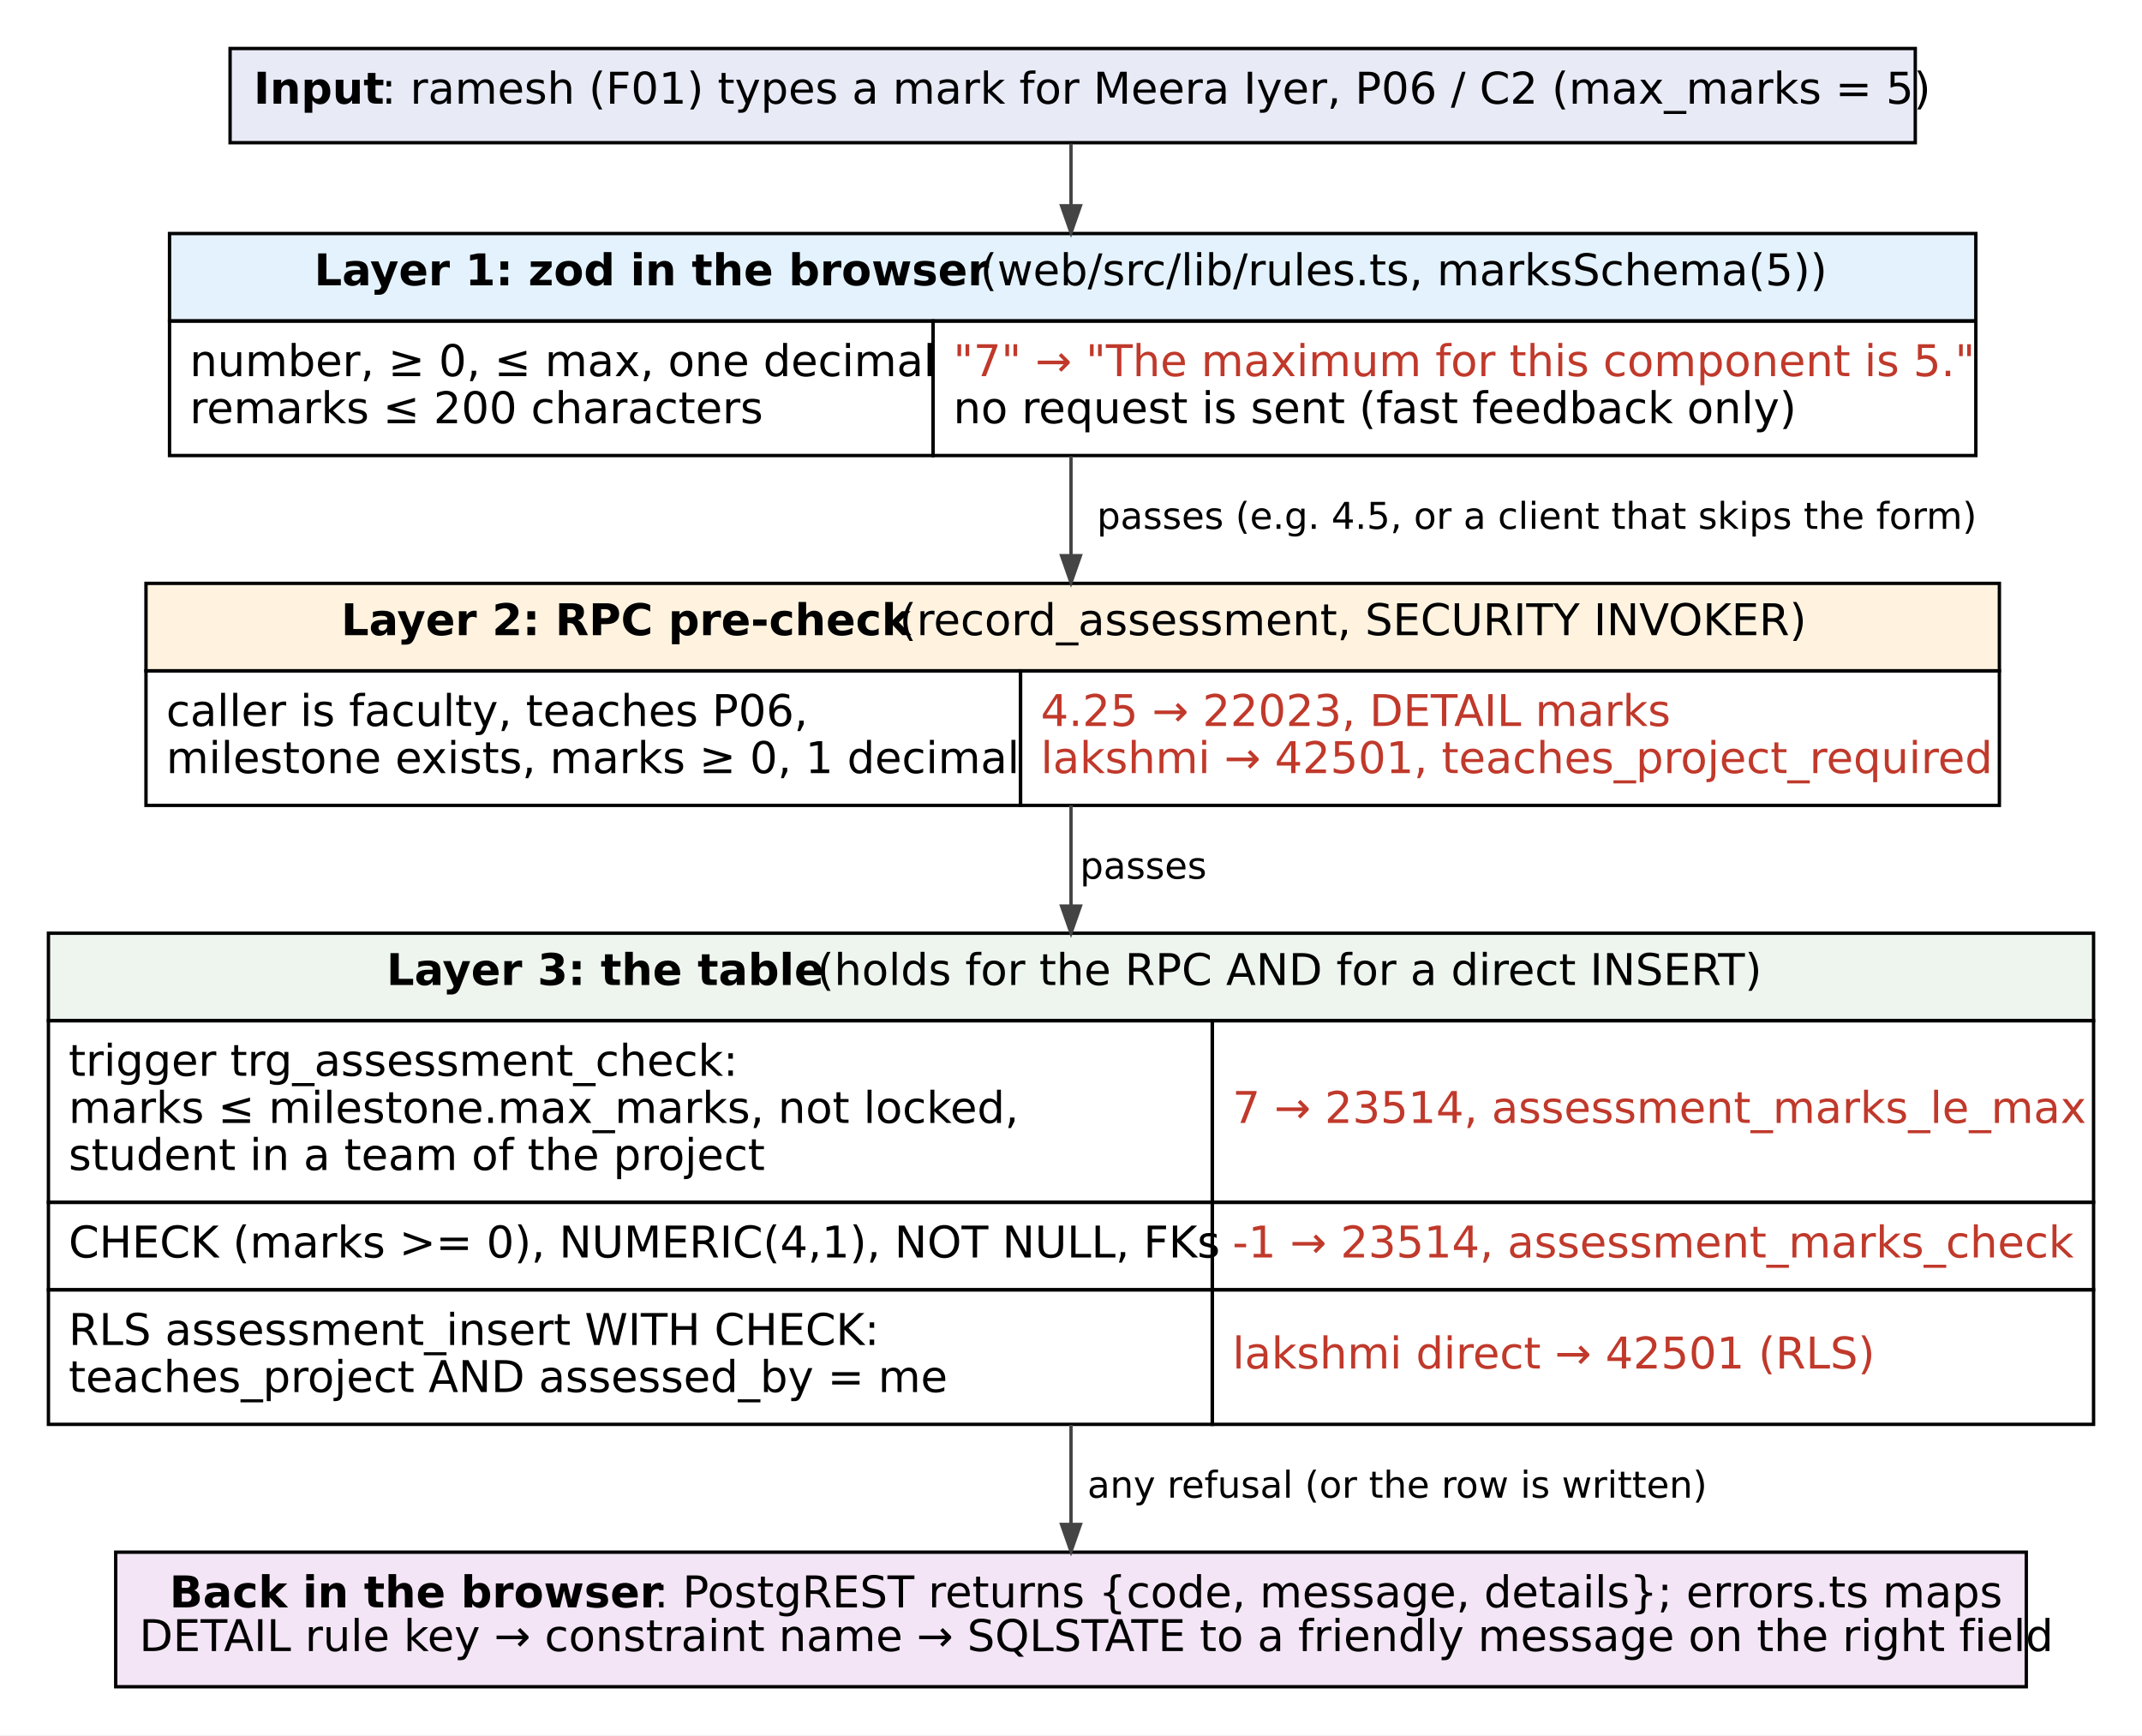
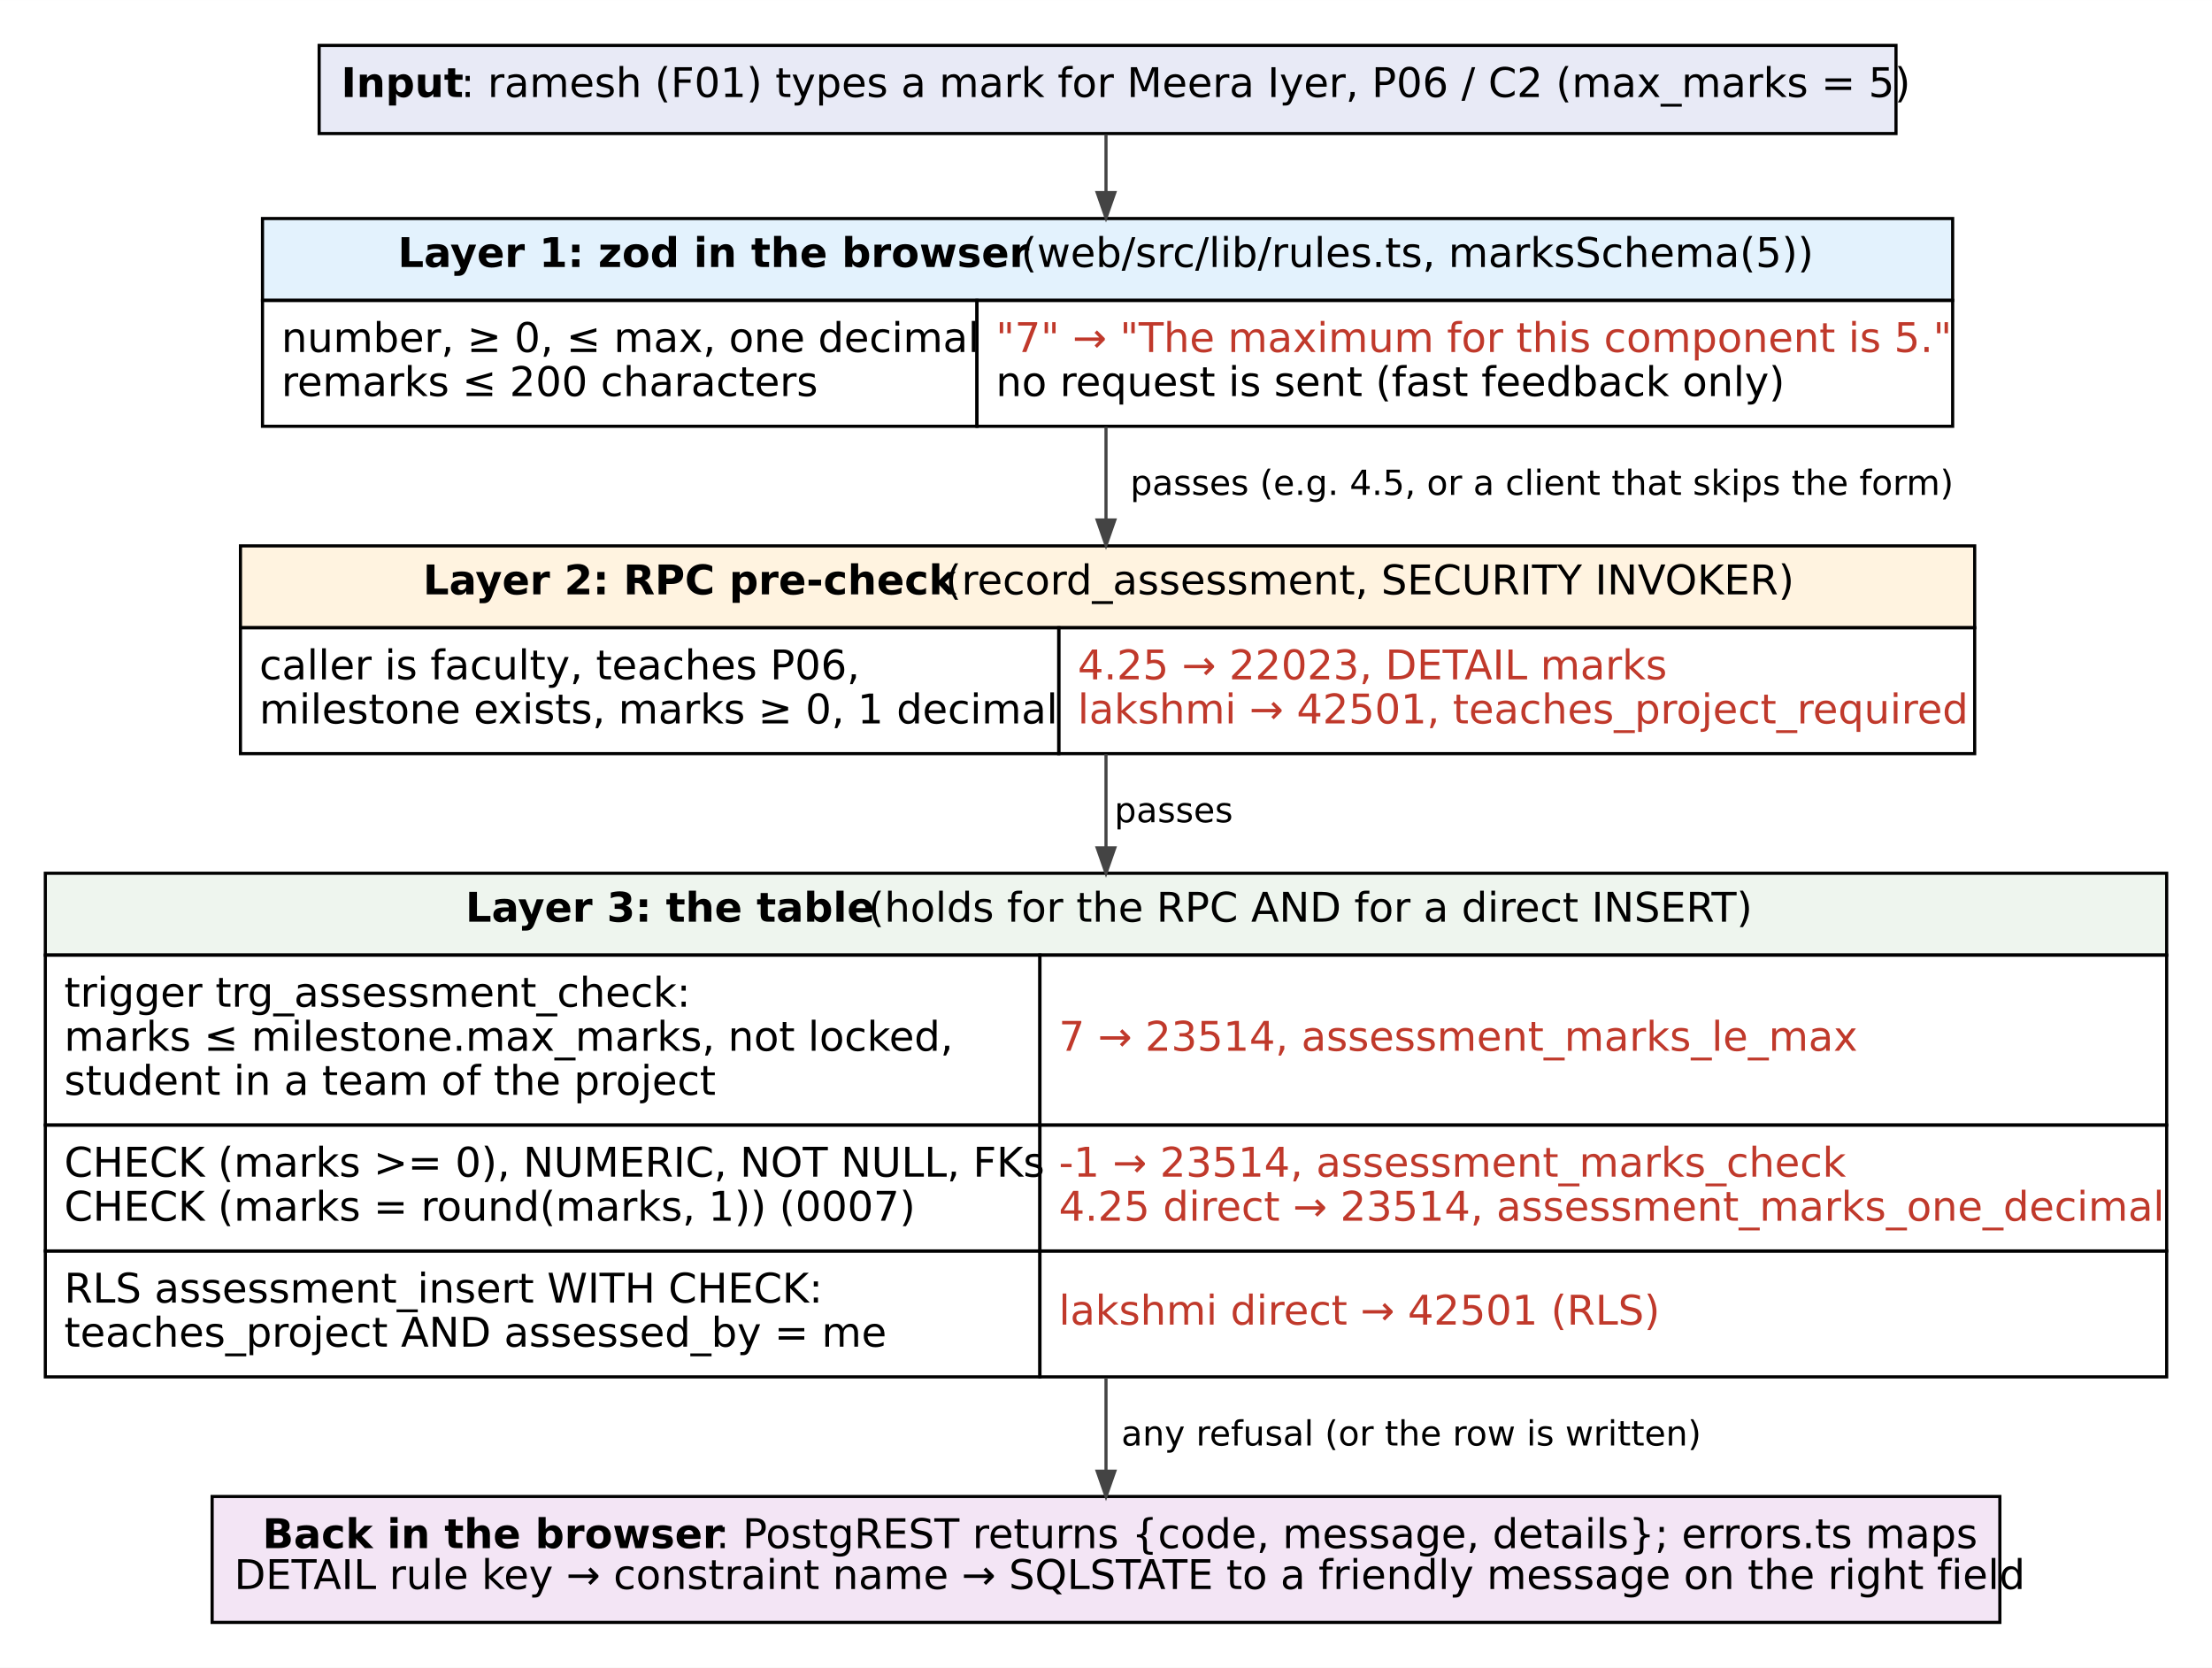
- <svg xmlns="http://www.w3.org/2000/svg" width="637pt" height="516pt" viewBox="0.00 0.00 636.80 515.80">
-   <g id="graph0" class="graph" transform="scale(1 1) rotate(0) translate(14.4 501.4)">
-     <polygon fill="#ffffff" stroke="transparent" points="-14.4,14.4 -14.4,-501.4 622.4,-501.4 622.4,14.4 -14.4,14.4" />
+ <svg xmlns="http://www.w3.org/2000/svg" width="703pt" height="530pt" viewBox="0.00 0.00 702.80 529.80">
+   <g id="graph0" class="graph" transform="scale(1 1) rotate(0) translate(14.4 515.4)">
+     <polygon fill="#ffffff" stroke="transparent" points="-14.4,14.4 -14.4,-515.4 688.4,-515.4 688.4,14.4 -14.4,14.4" />
    <g id="node1" class="node">
-       <polygon fill="#e8eaf6" stroke="transparent" points="54,-459 54,-487 555,-487 555,-459 54,-459" />
-       <polygon fill="none" stroke="#000000" points="54,-459 54,-487 555,-487 555,-459 54,-459" />
-       <text text-anchor="start" x="61" y="-470.6" font-family="DejaVu Sans" font-weight="bold" font-size="13.00" fill="#000000">Input</text>
-       <text text-anchor="start" x="99" y="-470.6" font-family="DejaVu Sans" font-size="13.00" fill="#000000">: ramesh (F01) types a mark for Meera Iyer, P06 / C2 (max_marks = 5)</text>
+       <polygon fill="#e8eaf6" stroke="transparent" points="87,-473 87,-501 588,-501 588,-473 87,-473" />
+       <polygon fill="none" stroke="#000000" points="87,-473 87,-501 588,-501 588,-473 87,-473" />
+       <text text-anchor="start" x="94" y="-484.6" font-family="DejaVu Sans" font-weight="bold" font-size="13.00" fill="#000000">Input</text>
+       <text text-anchor="start" x="132" y="-484.6" font-family="DejaVu Sans" font-size="13.00" fill="#000000">: ramesh (F01) types a mark for Meera Iyer, P06 / C2 (max_marks = 5)</text>
    </g>
    <g id="node2" class="node">
-       <polygon fill="#e3f2fd" stroke="transparent" points="36,-406 36,-432 573,-432 573,-406 36,-406" />
-       <polygon fill="none" stroke="#000000" points="36,-406 36,-432 573,-432 573,-406 36,-406" />
-       <text text-anchor="start" x="79" y="-416.6" font-family="DejaVu Sans" font-weight="bold" font-size="13.00" fill="#000000">Layer 1: zod in the browser</text>
-       <text text-anchor="start" x="277" y="-416.6" font-family="DejaVu Sans" font-size="13.00" fill="#000000"> (web/src/lib/rules.ts, marksSchema(5))</text>
-       <polygon fill="none" stroke="#000000" points="36,-366 36,-406 263,-406 263,-366 36,-366" />
-       <text text-anchor="start" x="42" y="-389.6" font-family="DejaVu Sans" font-size="13.00" fill="#000000">number, ≥ 0, ≤ max, one decimal</text>
-       <text text-anchor="start" x="42" y="-375.6" font-family="DejaVu Sans" font-size="13.00" fill="#000000">remarks ≤ 200 characters</text>
-       <polygon fill="none" stroke="#000000" points="263,-366 263,-406 573,-406 573,-366 263,-366" />
-       <text text-anchor="start" x="269" y="-389.6" font-family="DejaVu Sans" font-size="13.00" fill="#c0392b">"7" → "The maximum for this component is 5."</text>
-       <text text-anchor="start" x="269" y="-375.6" font-family="DejaVu Sans" font-size="13.00" fill="#000000">no request is sent (fast feedback only)</text>
+       <polygon fill="#e3f2fd" stroke="transparent" points="69,-420 69,-446 606,-446 606,-420 69,-420" />
+       <polygon fill="none" stroke="#000000" points="69,-420 69,-446 606,-446 606,-420 69,-420" />
+       <text text-anchor="start" x="112" y="-430.6" font-family="DejaVu Sans" font-weight="bold" font-size="13.00" fill="#000000">Layer 1: zod in the browser</text>
+       <text text-anchor="start" x="310" y="-430.6" font-family="DejaVu Sans" font-size="13.00" fill="#000000"> (web/src/lib/rules.ts, marksSchema(5))</text>
+       <polygon fill="none" stroke="#000000" points="69,-380 69,-420 296,-420 296,-380 69,-380" />
+       <text text-anchor="start" x="75" y="-403.6" font-family="DejaVu Sans" font-size="13.00" fill="#000000">number, ≥ 0, ≤ max, one decimal</text>
+       <text text-anchor="start" x="75" y="-389.6" font-family="DejaVu Sans" font-size="13.00" fill="#000000">remarks ≤ 200 characters</text>
+       <polygon fill="none" stroke="#000000" points="296,-380 296,-420 606,-420 606,-380 296,-380" />
+       <text text-anchor="start" x="302" y="-403.6" font-family="DejaVu Sans" font-size="13.00" fill="#c0392b">"7" → "The maximum for this component is 5."</text>
+       <text text-anchor="start" x="302" y="-389.6" font-family="DejaVu Sans" font-size="13.00" fill="#000000">no request is sent (fast feedback only)</text>
    </g>
    <g id="edge1" class="edge">
-       <path fill="none" stroke="#444444" d="M304,-458.732C304,-453.416 304,-447.079 304,-440.55" />
-       <polygon fill="#444444" stroke="#444444" points="306.8,-440.239 304,-432.239 301.2,-440.239 306.8,-440.239" />
+       <path fill="none" stroke="#444444" d="M337,-472.732C337,-467.416 337,-461.079 337,-454.55" />
+       <polygon fill="#444444" stroke="#444444" points="339.8,-454.239 337,-446.239 334.2,-454.239 339.8,-454.239" />
    </g>
    <g id="node3" class="node">
-       <polygon fill="#fff3e0" stroke="transparent" points="29,-302 29,-328 580,-328 580,-302 29,-302" />
-       <polygon fill="none" stroke="#000000" points="29,-302 29,-328 580,-328 580,-302 29,-302" />
-       <text text-anchor="start" x="87" y="-312.6" font-family="DejaVu Sans" font-weight="bold" font-size="13.00" fill="#000000">Layer 2: RPC pre-check</text>
-       <text text-anchor="start" x="253" y="-312.6" font-family="DejaVu Sans" font-size="13.00" fill="#000000"> (record_assessment, SECURITY INVOKER)</text>
-       <polygon fill="none" stroke="#000000" points="29,-262 29,-302 289,-302 289,-262 29,-262" />
-       <text text-anchor="start" x="35" y="-285.6" font-family="DejaVu Sans" font-size="13.00" fill="#000000">caller is faculty, teaches P06,</text>
-       <text text-anchor="start" x="35" y="-271.6" font-family="DejaVu Sans" font-size="13.00" fill="#000000">milestone exists, marks ≥ 0, 1 decimal</text>
-       <polygon fill="none" stroke="#000000" points="289,-262 289,-302 580,-302 580,-262 289,-262" />
-       <text text-anchor="start" x="295" y="-285.6" font-family="DejaVu Sans" font-size="13.00" fill="#c0392b">4.25 → 22023, DETAIL marks</text>
-       <text text-anchor="start" x="295" y="-271.6" font-family="DejaVu Sans" font-size="13.00" fill="#c0392b">lakshmi → 42501, teaches_project_required</text>
+       <polygon fill="#fff3e0" stroke="transparent" points="62,-316 62,-342 613,-342 613,-316 62,-316" />
+       <polygon fill="none" stroke="#000000" points="62,-316 62,-342 613,-342 613,-316 62,-316" />
+       <text text-anchor="start" x="120" y="-326.6" font-family="DejaVu Sans" font-weight="bold" font-size="13.00" fill="#000000">Layer 2: RPC pre-check</text>
+       <text text-anchor="start" x="286" y="-326.6" font-family="DejaVu Sans" font-size="13.00" fill="#000000"> (record_assessment, SECURITY INVOKER)</text>
+       <polygon fill="none" stroke="#000000" points="62,-276 62,-316 322,-316 322,-276 62,-276" />
+       <text text-anchor="start" x="68" y="-299.6" font-family="DejaVu Sans" font-size="13.00" fill="#000000">caller is faculty, teaches P06,</text>
+       <text text-anchor="start" x="68" y="-285.6" font-family="DejaVu Sans" font-size="13.00" fill="#000000">milestone exists, marks ≥ 0, 1 decimal</text>
+       <polygon fill="none" stroke="#000000" points="322,-276 322,-316 613,-316 613,-276 322,-276" />
+       <text text-anchor="start" x="328" y="-299.6" font-family="DejaVu Sans" font-size="13.00" fill="#c0392b">4.25 → 22023, DETAIL marks</text>
+       <text text-anchor="start" x="328" y="-285.6" font-family="DejaVu Sans" font-size="13.00" fill="#c0392b">lakshmi → 42501, teaches_project_required</text>
    </g>
    <g id="edge2" class="edge">
-       <path fill="none" stroke="#444444" d="M304,-365.808C304,-356.426 304,-346.101 304,-336.305" />
-       <polygon fill="#444444" stroke="#444444" points="306.8,-336.233 304,-328.234 301.2,-336.234 306.8,-336.233" />
-       <text text-anchor="middle" x="442.5" y="-344.2" font-family="DejaVu Sans" font-size="11.00" fill="#000000"> passes (e.g. 4.5, or a client that skips the form)</text>
+       <path fill="none" stroke="#444444" d="M337,-379.808C337,-370.426 337,-360.101 337,-350.305" />
+       <polygon fill="#444444" stroke="#444444" points="339.8,-350.233 337,-342.234 334.2,-350.234 339.8,-350.233" />
+       <text text-anchor="middle" x="475.5" y="-358.2" font-family="DejaVu Sans" font-size="11.00" fill="#000000"> passes (e.g. 4.5, or a client that skips the form)</text>
    </g>
    <g id="node4" class="node">
-       <polygon fill="#eef5ee" stroke="transparent" points="0,-198 0,-224 608,-224 608,-198 0,-198" />
-       <polygon fill="none" stroke="#000000" points="0,-198 0,-224 608,-224 608,-198 0,-198" />
-       <text text-anchor="start" x="100.5" y="-208.6" font-family="DejaVu Sans" font-weight="bold" font-size="13.00" fill="#000000">Layer 3: the table</text>
-       <text text-anchor="start" x="228.5" y="-208.6" font-family="DejaVu Sans" font-size="13.00" fill="#000000"> (holds for the RPC AND for a direct INSERT)</text>
-       <polygon fill="none" stroke="#000000" points="0,-144 0,-198 346,-198 346,-144 0,-144" />
-       <text text-anchor="start" x="6" y="-181.6" font-family="DejaVu Sans" font-size="13.00" fill="#000000">trigger trg_assessment_check:</text>
-       <text text-anchor="start" x="6" y="-167.6" font-family="DejaVu Sans" font-size="13.00" fill="#000000">marks ≤ milestone.max_marks, not locked,</text>
-       <text text-anchor="start" x="6" y="-153.6" font-family="DejaVu Sans" font-size="13.00" fill="#000000">student in a team of the project</text>
-       <polygon fill="none" stroke="#000000" points="346,-144 346,-198 608,-198 608,-144 346,-144" />
-       <text text-anchor="start" x="352" y="-167.6" font-family="DejaVu Sans" font-size="13.00" fill="#c0392b">7 → 23514, assessment_marks_le_max</text>
-       <polygon fill="none" stroke="#000000" points="0,-118 0,-144 346,-144 346,-118 0,-118" />
-       <text text-anchor="start" x="6" y="-127.6" font-family="DejaVu Sans" font-size="13.00" fill="#000000">CHECK (marks &gt;= 0), NUMERIC(4,1), NOT NULL, FKs</text>
-       <polygon fill="none" stroke="#000000" points="346,-118 346,-144 608,-144 608,-118 346,-118" />
-       <text text-anchor="start" x="352" y="-127.6" font-family="DejaVu Sans" font-size="13.00" fill="#c0392b">-1 → 23514, assessment_marks_check</text>
-       <polygon fill="none" stroke="#000000" points="0,-78 0,-118 346,-118 346,-78 0,-78" />
+       <polygon fill="#eef5ee" stroke="transparent" points="0,-212 0,-238 674,-238 674,-212 0,-212" />
+       <polygon fill="none" stroke="#000000" points="0,-212 0,-238 674,-238 674,-212 0,-212" />
+       <text text-anchor="start" x="133.5" y="-222.6" font-family="DejaVu Sans" font-weight="bold" font-size="13.00" fill="#000000">Layer 3: the table</text>
+       <text text-anchor="start" x="261.5" y="-222.6" font-family="DejaVu Sans" font-size="13.00" fill="#000000"> (holds for the RPC AND for a direct INSERT)</text>
+       <polygon fill="none" stroke="#000000" points="0,-158 0,-212 316,-212 316,-158 0,-158" />
+       <text text-anchor="start" x="6" y="-195.6" font-family="DejaVu Sans" font-size="13.00" fill="#000000">trigger trg_assessment_check:</text>
+       <text text-anchor="start" x="6" y="-181.6" font-family="DejaVu Sans" font-size="13.00" fill="#000000">marks ≤ milestone.max_marks, not locked,</text>
+       <text text-anchor="start" x="6" y="-167.6" font-family="DejaVu Sans" font-size="13.00" fill="#000000">student in a team of the project</text>
+       <polygon fill="none" stroke="#000000" points="316,-158 316,-212 674,-212 674,-158 316,-158" />
+       <text text-anchor="start" x="322" y="-181.6" font-family="DejaVu Sans" font-size="13.00" fill="#c0392b">7 → 23514, assessment_marks_le_max</text>
+       <polygon fill="none" stroke="#000000" points="0,-118 0,-158 316,-158 316,-118 0,-118" />
+       <text text-anchor="start" x="6" y="-141.6" font-family="DejaVu Sans" font-size="13.00" fill="#000000">CHECK (marks &gt;= 0), NUMERIC, NOT NULL, FKs</text>
+       <text text-anchor="start" x="6" y="-127.6" font-family="DejaVu Sans" font-size="13.00" fill="#000000">CHECK (marks = round(marks, 1)) (0007)</text>
+       <polygon fill="none" stroke="#000000" points="316,-118 316,-158 674,-158 674,-118 316,-118" />
+       <text text-anchor="start" x="322" y="-141.6" font-family="DejaVu Sans" font-size="13.00" fill="#c0392b">-1 → 23514, assessment_marks_check</text>
+       <text text-anchor="start" x="322" y="-127.6" font-family="DejaVu Sans" font-size="13.00" fill="#c0392b">4.25 direct → 23514, assessment_marks_one_decimal</text>
+       <polygon fill="none" stroke="#000000" points="0,-78 0,-118 316,-118 316,-78 0,-78" />
      <text text-anchor="start" x="6" y="-101.6" font-family="DejaVu Sans" font-size="13.00" fill="#000000">RLS assessment_insert WITH CHECK:</text>
      <text text-anchor="start" x="6" y="-87.6" font-family="DejaVu Sans" font-size="13.00" fill="#000000">teaches_project AND assessed_by = me</text>
-       <polygon fill="none" stroke="#000000" points="346,-78 346,-118 608,-118 608,-78 346,-78" />
-       <text text-anchor="start" x="352" y="-94.6" font-family="DejaVu Sans" font-size="13.00" fill="#c0392b">lakshmi direct → 42501 (RLS)</text>
+       <polygon fill="none" stroke="#000000" points="316,-78 316,-118 674,-118 674,-78 316,-78" />
+       <text text-anchor="start" x="322" y="-94.6" font-family="DejaVu Sans" font-size="13.00" fill="#c0392b">lakshmi direct → 42501 (RLS)</text>
    </g>
    <g id="edge3" class="edge">
-       <path fill="none" stroke="#444444" d="M304,-261.964C304,-252.898 304,-242.654 304,-232.146" />
-       <polygon fill="#444444" stroke="#444444" points="306.8,-232.074 304,-224.074 301.2,-232.074 306.8,-232.074" />
-       <text text-anchor="middle" x="325.5" y="-240.2" font-family="DejaVu Sans" font-size="11.00" fill="#000000"> passes</text>
+       <path fill="none" stroke="#444444" d="M337,-275.862C337,-266.869 337,-256.69 337,-246.173" />
+       <polygon fill="#444444" stroke="#444444" points="339.8,-246.078 337,-238.079 334.2,-246.079 339.8,-246.078" />
+       <text text-anchor="middle" x="358.5" y="-254.2" font-family="DejaVu Sans" font-size="11.00" fill="#000000"> passes</text>
    </g>
    <g id="node5" class="node">
-       <polygon fill="#f3e5f5" stroke="transparent" points="20,0 20,-40 588,-40 588,0 20,0" />
-       <polygon fill="none" stroke="#000000" points="20,0 20,-40 588,-40 588,0 20,0" />
-       <text text-anchor="start" x="36" y="-23.6" font-family="DejaVu Sans" font-weight="bold" font-size="13.00" fill="#000000">Back in the browser</text>
-       <text text-anchor="start" x="180" y="-23.6" font-family="DejaVu Sans" font-size="13.00" fill="#000000">: PostgREST returns {code, message, details}; errors.ts maps</text>
-       <text text-anchor="start" x="27" y="-10.6" font-family="DejaVu Sans" font-size="13.00" fill="#000000">DETAIL rule key → constraint name → SQLSTATE to a friendly message on the right field</text>
+       <polygon fill="#f3e5f5" stroke="transparent" points="53,0 53,-40 621,-40 621,0 53,0" />
+       <polygon fill="none" stroke="#000000" points="53,0 53,-40 621,-40 621,0 53,0" />
+       <text text-anchor="start" x="69" y="-23.6" font-family="DejaVu Sans" font-weight="bold" font-size="13.00" fill="#000000">Back in the browser</text>
+       <text text-anchor="start" x="213" y="-23.6" font-family="DejaVu Sans" font-size="13.00" fill="#000000">: PostgREST returns {code, message, details}; errors.ts maps</text>
+       <text text-anchor="start" x="60" y="-10.6" font-family="DejaVu Sans" font-size="13.00" fill="#000000">DETAIL rule key → constraint name → SQLSTATE to a friendly message on the right field</text>
    </g>
    <g id="edge4" class="edge">
-       <path fill="none" stroke="#444444" d="M304,-77.84C304,-67.358 304,-57.142 304,-48.285" />
-       <polygon fill="#444444" stroke="#444444" points="306.8,-48.244 304,-40.244 301.2,-48.244 306.8,-48.244" />
-       <text text-anchor="middle" x="401" y="-56.2" font-family="DejaVu Sans" font-size="11.00" fill="#000000"> any refusal (or the row is written)</text>
+       <path fill="none" stroke="#444444" d="M337,-77.725C337,-67.12 337,-56.881 337,-48.046" />
+       <polygon fill="#444444" stroke="#444444" points="339.8,-48.039 337,-40.039 334.2,-48.039 339.8,-48.039" />
+       <text text-anchor="middle" x="434" y="-56.2" font-family="DejaVu Sans" font-size="11.00" fill="#000000"> any refusal (or the row is written)</text>
    </g>
  </g>
</svg>
